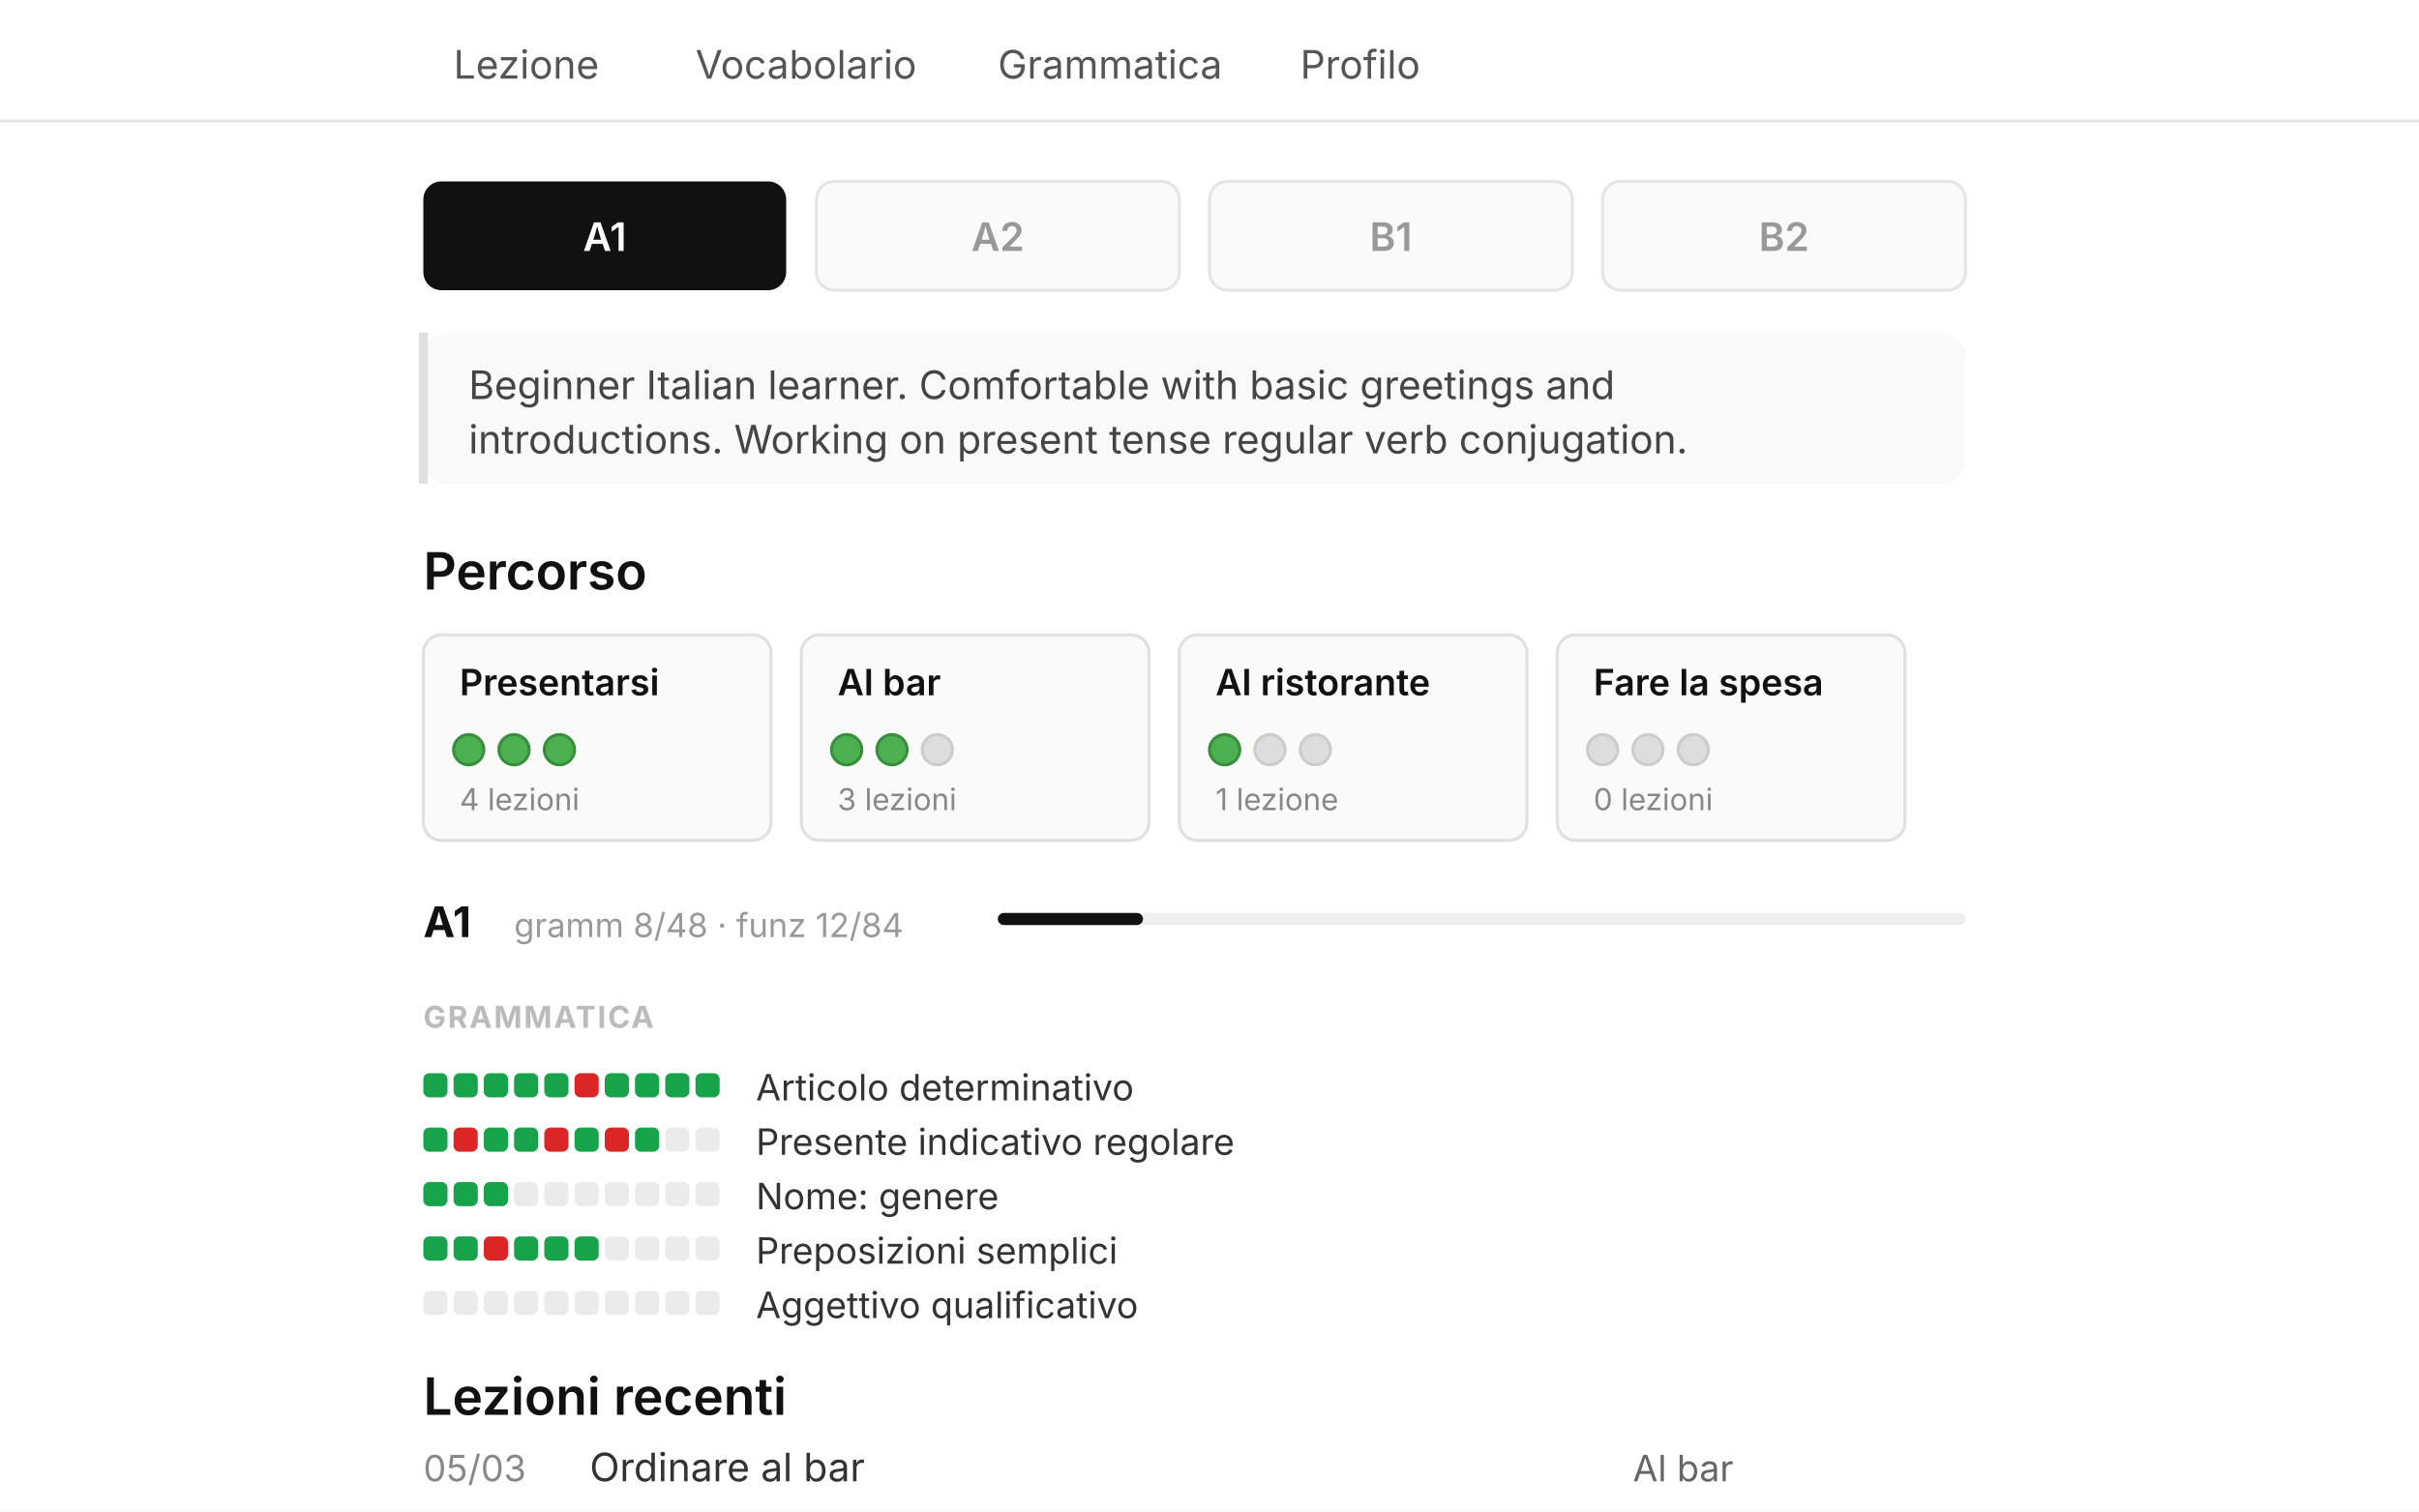
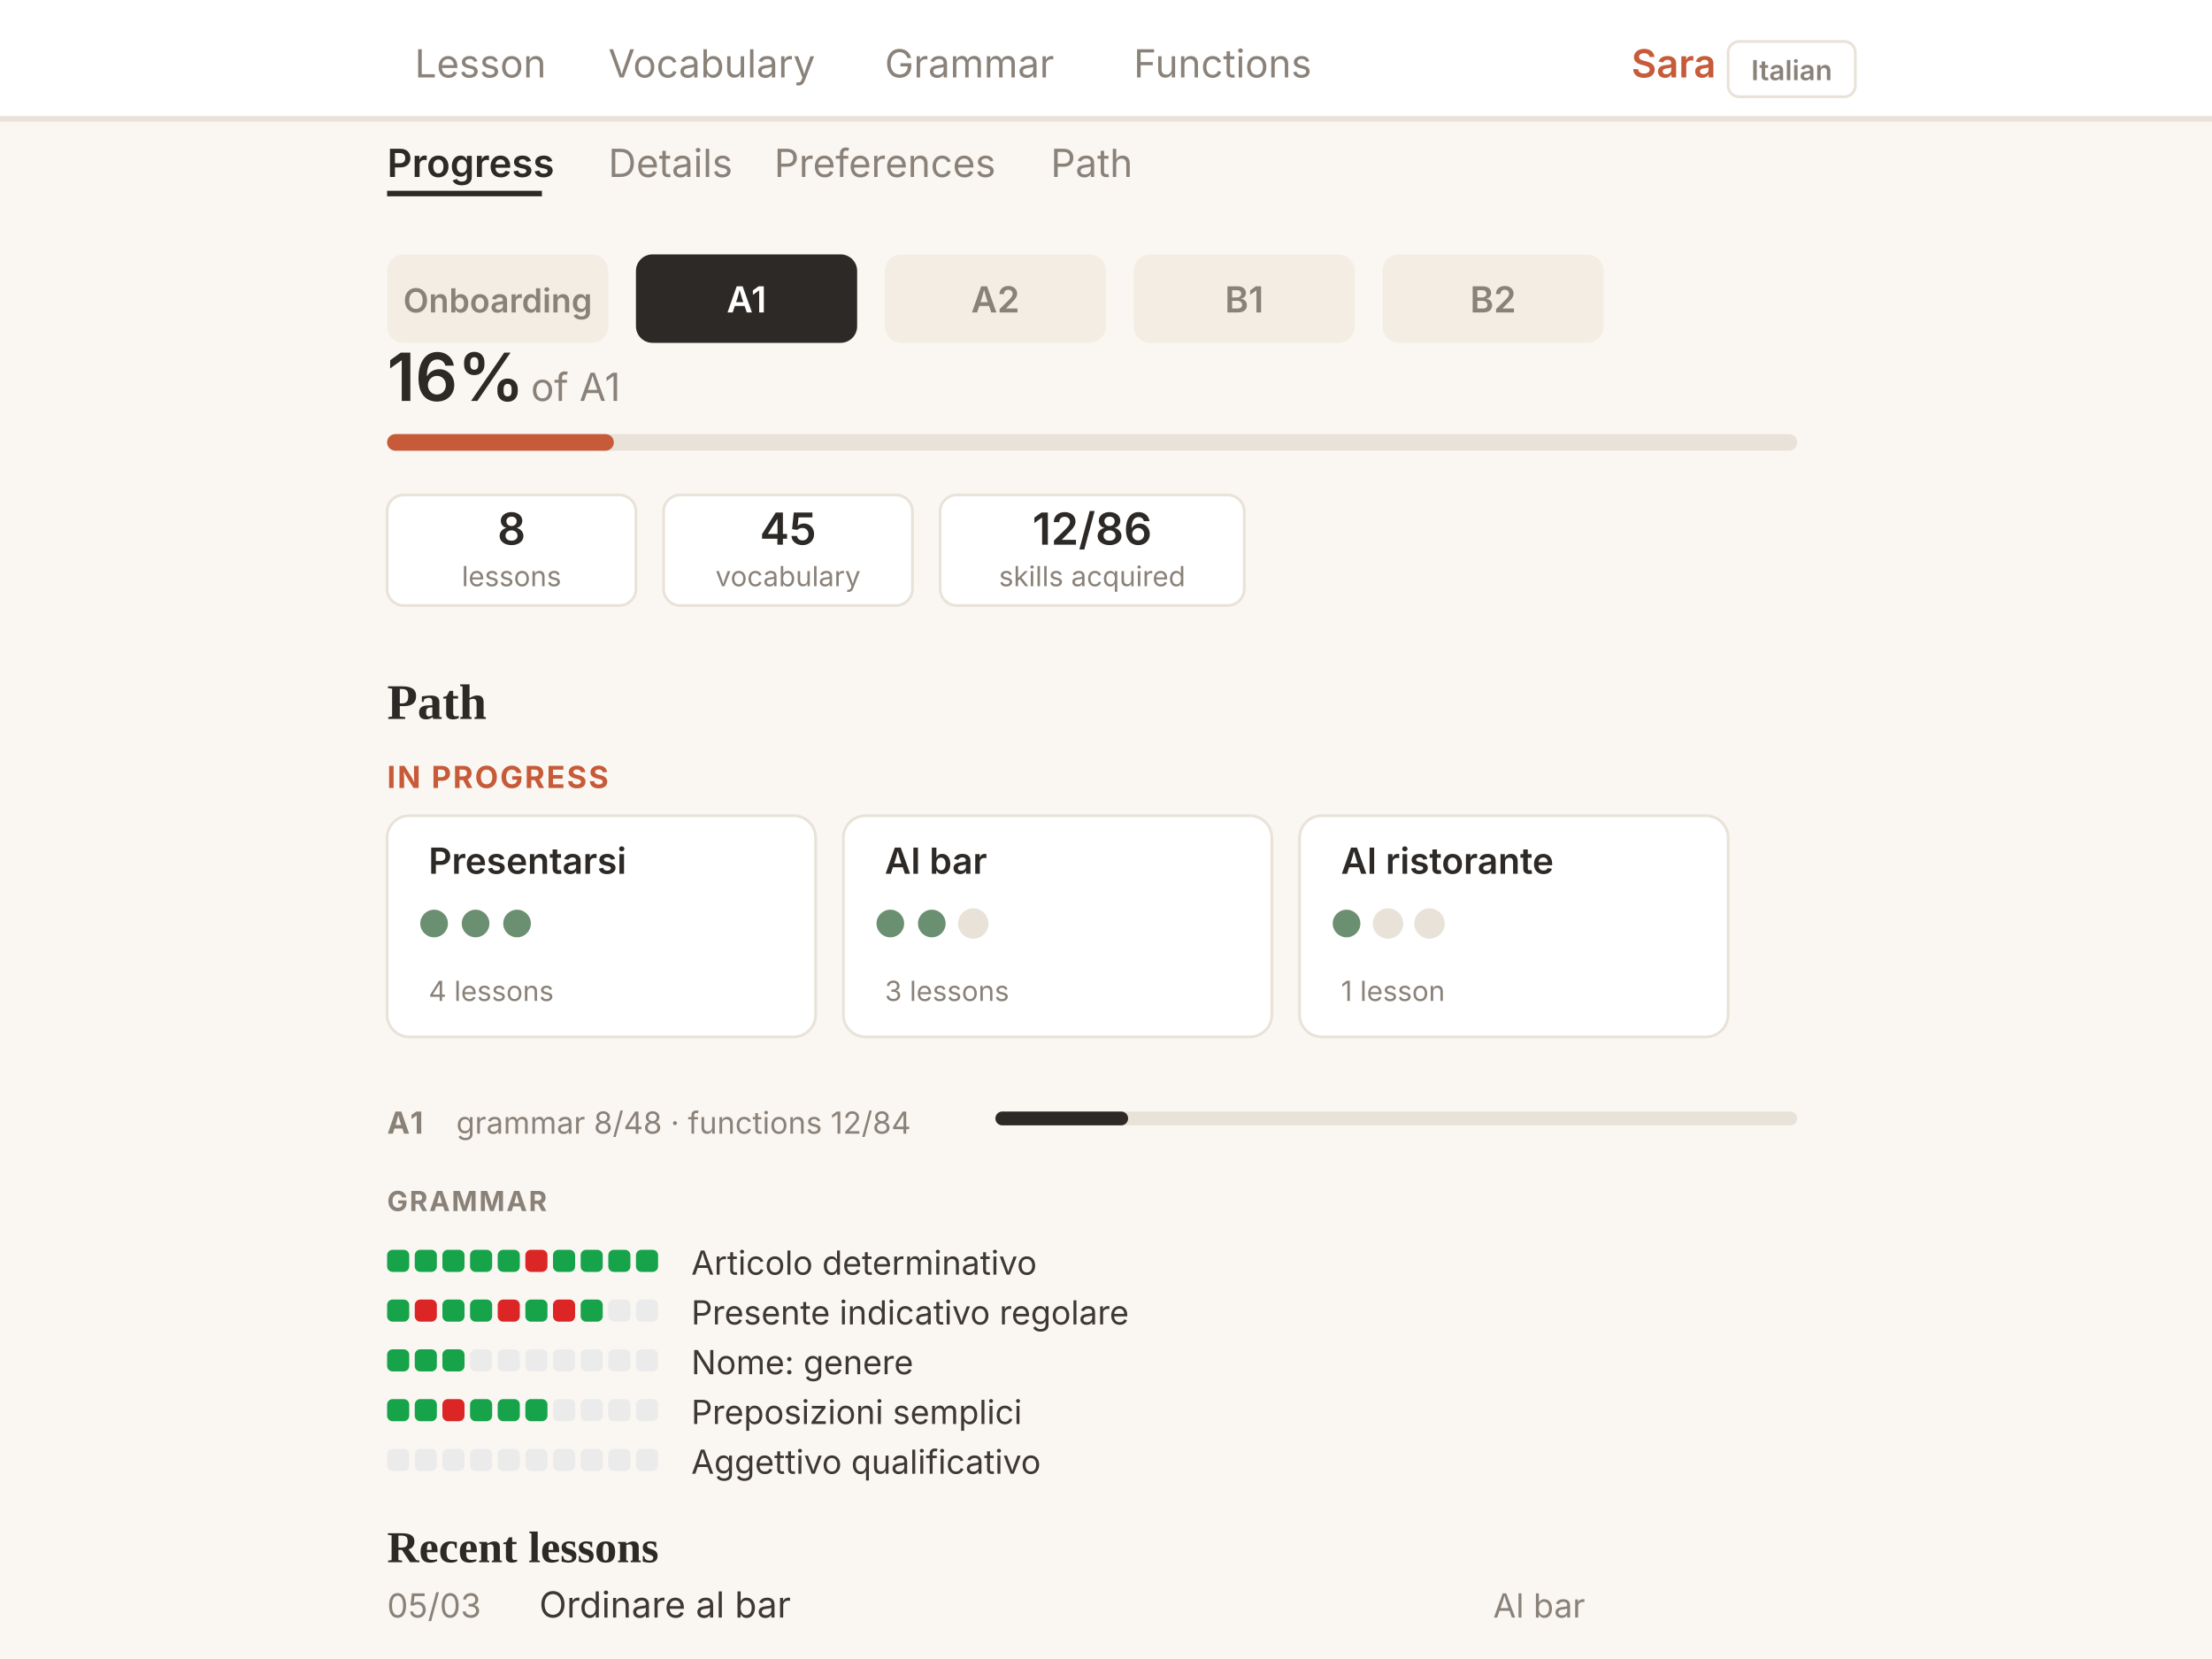
- <svg xmlns="http://www.w3.org/2000/svg" viewBox="0 0 800 500" fill="none">
+ <svg xmlns="http://www.w3.org/2000/svg" viewBox="0 0 800 600" fill="none">
  <defs>
    <style>
      text { font-family: system-ui, -apple-system, sans-serif; }
+       .serif { font-family: Georgia, 'Times New Roman', serif; }
    </style>
  </defs>
-   <rect width="800" height="500" fill="#fff" />
-   <rect width="800" height="40" fill="#fff" />
-   <line x1="0" y1="40" x2="800" y2="40" stroke="#e5e5e5" />
-   <text x="150" y="26" font-size="13" fill="#555">Lezione</text>
-   <text x="230" y="26" font-size="13" fill="#555">Vocabolario</text>
-   <text x="330" y="26" font-size="13" fill="#555">Grammatica</text>
-   <text x="430" y="26" font-size="13" fill="#555">Profilo</text>
-   <rect x="140" y="60" width="120" height="36" rx="6" fill="#111" />
-   <text x="200" y="83" font-size="13" font-weight="600" fill="#fff" text-anchor="middle">A1</text>
-   <rect x="270" y="60" width="120" height="36" rx="6" fill="#fafafa" stroke="#e5e5e5" />
-   <text x="330" y="83" font-size="13" font-weight="600" fill="#999" text-anchor="middle">A2</text>
-   <rect x="400" y="60" width="120" height="36" rx="6" fill="#fafafa" stroke="#e5e5e5" />
-   <text x="460" y="83" font-size="13" font-weight="600" fill="#999" text-anchor="middle">B1</text>
-   <rect x="530" y="60" width="120" height="36" rx="6" fill="#fafafa" stroke="#e5e5e5" />
-   <text x="590" y="83" font-size="13" font-weight="600" fill="#999" text-anchor="middle">B2</text>
-   <rect x="140" y="110" width="510" height="50" rx="8" fill="#f9f9f9" />
-   <line x1="140" y1="110" x2="140" y2="160" stroke="#e0e0e0" stroke-width="3" />
-   <text x="155" y="132" font-size="13" fill="#444">
-     <tspan x="155" dy="0">Beginner Italian learner. Comfortable with basic greetings and</tspan>
-     <tspan x="155" dy="18">introductions. Working on present tense regular verb conjugation.</tspan>
-   </text>
-   <text x="140" y="195" font-size="17" font-weight="600" fill="#111">Percorso</text>
-   <rect x="140" y="210" width="115" height="68" rx="6" fill="#fafafa" stroke="#e0e0e0" />
-   <text x="152" y="230" font-size="12" font-weight="600" fill="#111">Presentarsi</text>
-   <circle cx="155" cy="248" r="5" fill="#4caf50" stroke="#388e3c" />
-   <circle cx="170" cy="248" r="5" fill="#4caf50" stroke="#388e3c" />
-   <circle cx="185" cy="248" r="5" fill="#4caf50" stroke="#388e3c" />
-   <text x="152" y="268" font-size="10" fill="#888">4 lezioni</text>
-   <rect x="265" y="210" width="115" height="68" rx="6" fill="#fafafa" stroke="#e0e0e0" />
-   <text x="277" y="230" font-size="12" font-weight="600" fill="#111">Al bar</text>
-   <circle cx="280" cy="248" r="5" fill="#4caf50" stroke="#388e3c" />
-   <circle cx="295" cy="248" r="5" fill="#4caf50" stroke="#388e3c" />
-   <circle cx="310" cy="248" r="5" fill="#ddd" stroke="#ccc" />
-   <text x="277" y="268" font-size="10" fill="#888">3 lezioni</text>
-   <rect x="390" y="210" width="115" height="68" rx="6" fill="#fafafa" stroke="#e0e0e0" />
-   <text x="402" y="230" font-size="12" font-weight="600" fill="#111">Al ristorante</text>
-   <circle cx="405" cy="248" r="5" fill="#4caf50" stroke="#388e3c" />
-   <circle cx="420" cy="248" r="5" fill="#ddd" stroke="#ccc" />
-   <circle cx="435" cy="248" r="5" fill="#ddd" stroke="#ccc" />
-   <text x="402" y="268" font-size="10" fill="#888">1 lezione</text>
-   <rect x="515" y="210" width="115" height="68" rx="6" fill="#fafafa" stroke="#e0e0e0" />
-   <text x="527" y="230" font-size="12" font-weight="600" fill="#111">Fare la spesa</text>
-   <circle cx="530" cy="248" r="5" fill="#ddd" stroke="#ccc" />
-   <circle cx="545" cy="248" r="5" fill="#ddd" stroke="#ccc" />
-   <circle cx="560" cy="248" r="5" fill="#ddd" stroke="#ccc" />
-   <text x="527" y="268" font-size="10" fill="#888">0 lezioni</text>
-   <text x="140" y="310" font-size="14" font-weight="700" fill="#111">A1</text>
-   <text x="170" y="310" font-size="11" fill="#999">gramm 8/48 · funz 12/84</text>
-   <rect x="330" y="302" width="320" height="4" rx="2" fill="#eee" />
-   <rect x="330" y="302" width="48" height="4" rx="2" fill="#111" />
-   <text x="140" y="340" font-size="10" font-weight="700" fill="#bbb" letter-spacing="0.06em">GRAMMATICA</text>
-   <g transform="translate(140, 355)">
+   <rect width="800" height="600" fill="#FAF7F2" />
+   <rect width="800" height="44" fill="#fff" />
+   <line x1="0" y1="43" x2="800" y2="43" stroke="#E8E2D9" stroke-width="2" />
+   <text x="150" y="28" font-size="14" fill="#8A8279">Lesson</text>
+   <text x="220" y="28" font-size="14" fill="#8A8279">Vocabulary</text>
+   <text x="320" y="28" font-size="14" fill="#8A8279">Grammar</text>
+   <text x="410" y="28" font-size="14" fill="#8A8279">Functions</text>
+   <text x="590" y="28" font-size="14" font-weight="600" fill="#C75B39">Sara</text>
+   <rect x="625" y="15" width="46" height="20" rx="4" fill="none" stroke="#E8E2D9" />
+   <text x="648" y="29" font-size="10" font-weight="600" fill="#8A8279" text-anchor="middle">Italian</text>
+   <g transform="translate(140, 64)">
+     <text x="0" y="0" font-size="14" font-weight="600" fill="#2D2926">Progress</text>
+     <line x1="0" y1="6" x2="56" y2="6" stroke="#2D2926" stroke-width="2" />
+     <text x="80" y="0" font-size="14" fill="#8A8279">Details</text>
+     <text x="140" y="0" font-size="14" fill="#8A8279">Preferences</text>
+     <text x="240" y="0" font-size="14" fill="#8A8279">Path</text>
+   </g>
+   <g transform="translate(140, 92)">
+     <rect x="0" y="0" width="80" height="32" rx="6" fill="#F3EDE4" />
+     <text x="40" y="21" font-size="12" font-weight="600" fill="#8A8279" text-anchor="middle">Onboarding</text>
+     <rect x="90" y="0" width="80" height="32" rx="6" fill="#2D2926" />
+     <text x="130" y="21" font-size="13" font-weight="600" fill="#fff" text-anchor="middle">A1</text>
+     <rect x="180" y="0" width="80" height="32" rx="6" fill="#F3EDE4" />
+     <text x="220" y="21" font-size="13" font-weight="600" fill="#8A8279" text-anchor="middle">A2</text>
+     <rect x="270" y="0" width="80" height="32" rx="6" fill="#F3EDE4" />
+     <text x="310" y="21" font-size="13" font-weight="600" fill="#8A8279" text-anchor="middle">B1</text>
+     <rect x="360" y="0" width="80" height="32" rx="6" fill="#F3EDE4" />
+     <text x="400" y="21" font-size="13" font-weight="600" fill="#8A8279" text-anchor="middle">B2</text>
+   </g>
+   <g transform="translate(140, 145)">
+     <text x="0" y="0" font-size="24" font-weight="600" fill="#2D2926">16%</text>
+     <text x="52" y="0" font-size="14" fill="#8A8279"> of A1</text>
+     <rect x="0" y="12" width="510" height="6" rx="3" fill="#E8E2D9" />
+     <rect x="0" y="12" width="82" height="6" rx="3" fill="#C75B39" />
+     <g transform="translate(0, 34)">
+       <rect x="0" y="0" width="90" height="40" rx="6" fill="#fff" stroke="#E8E2D9" />
+       <text x="45" y="18" font-size="16" font-weight="600" fill="#2D2926" text-anchor="middle">8</text>
+       <text x="45" y="33" font-size="10" fill="#8A8279" text-anchor="middle">lessons</text>
+       <rect x="100" y="0" width="90" height="40" rx="6" fill="#fff" stroke="#E8E2D9" />
+       <text x="145" y="18" font-size="16" font-weight="600" fill="#2D2926" text-anchor="middle">45</text>
+       <text x="145" y="33" font-size="10" fill="#8A8279" text-anchor="middle">vocabulary</text>
+       <rect x="200" y="0" width="110" height="40" rx="6" fill="#fff" stroke="#E8E2D9" />
+       <text x="255" y="18" font-size="16" font-weight="600" fill="#2D2926" text-anchor="middle">12/86</text>
+       <text x="255" y="33" font-size="10" fill="#8A8279" text-anchor="middle">skills acquired</text>
+     </g>
+   </g>
+   <text x="140" y="260" class="serif" font-size="18" font-weight="600" fill="#2D2926">Path</text>
+   <text x="140" y="285" font-size="11" font-weight="700" fill="#C75B39" letter-spacing="0.06em">IN PROGRESS</text>
+   <rect x="140" y="295" width="155" height="80" rx="8" fill="#fff" stroke="#E8E2D9" />
+   <text x="155" y="316" font-size="13" font-weight="600" fill="#2D2926">Presentarsi</text>
+   <circle cx="157" cy="334" r="5" fill="#6B8F71" />
+   <circle cx="172" cy="334" r="5" fill="#6B8F71" />
+   <circle cx="187" cy="334" r="5" fill="#6B8F71" />
+   <text x="155" y="362" font-size="10" fill="#8A8279">4 lessons</text>
+   <rect x="305" y="295" width="155" height="80" rx="8" fill="#fff" stroke="#E8E2D9" />
+   <text x="320" y="316" font-size="13" font-weight="600" fill="#2D2926">Al bar</text>
+   <circle cx="322" cy="334" r="5" fill="#6B8F71" />
+   <circle cx="337" cy="334" r="5" fill="#6B8F71" />
+   <circle cx="352" cy="334" r="5" fill="#E8E2D9" stroke="#E8E2D9" />
+   <text x="320" y="362" font-size="10" fill="#8A8279">3 lessons</text>
+   <rect x="470" y="295" width="155" height="80" rx="8" fill="#fff" stroke="#E8E2D9" />
+   <text x="485" y="316" font-size="13" font-weight="600" fill="#2D2926">Al ristorante</text>
+   <circle cx="487" cy="334" r="5" fill="#6B8F71" />
+   <circle cx="502" cy="334" r="5" fill="#E8E2D9" stroke="#E8E2D9" />
+   <circle cx="517" cy="334" r="5" fill="#E8E2D9" stroke="#E8E2D9" />
+   <text x="485" y="362" font-size="10" fill="#8A8279">1 lesson</text>
+   <text x="140" y="410" font-size="11" font-weight="700" fill="#8A8279" letter-spacing="0.06em">A1</text>
+   <text x="165" y="410" font-size="11" fill="#8A8279">grammar 8/48 · functions 12/84</text>
+   <rect x="360" y="402" width="290" height="5" rx="2.5" fill="#E8E2D9" />
+   <rect x="360" y="402" width="48" height="5" rx="2.5" fill="#2D2926" />
+   <text x="140" y="438" font-size="10" font-weight="700" fill="#8A8279" letter-spacing="0.06em">GRAMMAR</text>
+   <g transform="translate(140, 452)">
    <rect x="0" y="0" width="8" height="8" rx="2" fill="#16a34a" />
    <rect x="10" y="0" width="8" height="8" rx="2" fill="#16a34a" />
    <rect x="20" y="0" width="8" height="8" rx="2" fill="#16a34a" />
    <rect x="30" y="0" width="8" height="8" rx="2" fill="#16a34a" />
    <rect x="40" y="0" width="8" height="8" rx="2" fill="#16a34a" />
    <rect x="50" y="0" width="8" height="8" rx="2" fill="#dc2626" />
    <rect x="60" y="0" width="8" height="8" rx="2" fill="#16a34a" />
    <rect x="70" y="0" width="8" height="8" rx="2" fill="#16a34a" />
    <rect x="80" y="0" width="8" height="8" rx="2" fill="#16a34a" />
    <rect x="90" y="0" width="8" height="8" rx="2" fill="#16a34a" />
-     <text x="110" y="9" font-size="12" fill="#333">Articolo determinativo</text>
+     <text x="110" y="9" font-size="12" fill="#3D3833">Articolo determinativo</text>
  </g>
-   <g transform="translate(140, 373)">
+   <g transform="translate(140, 470)">
    <rect x="0" y="0" width="8" height="8" rx="2" fill="#16a34a" />
    <rect x="10" y="0" width="8" height="8" rx="2" fill="#dc2626" />
    <rect x="20" y="0" width="8" height="8" rx="2" fill="#16a34a" />
    <rect x="30" y="0" width="8" height="8" rx="2" fill="#16a34a" />
    <rect x="40" y="0" width="8" height="8" rx="2" fill="#dc2626" />
    <rect x="50" y="0" width="8" height="8" rx="2" fill="#16a34a" />
    <rect x="60" y="0" width="8" height="8" rx="2" fill="#dc2626" />
    <rect x="70" y="0" width="8" height="8" rx="2" fill="#16a34a" />
    <rect x="80" y="0" width="8" height="8" rx="2" fill="#ebebeb" />
    <rect x="90" y="0" width="8" height="8" rx="2" fill="#ebebeb" />
-     <text x="110" y="9" font-size="12" fill="#333">Presente indicativo regolare</text>
+     <text x="110" y="9" font-size="12" fill="#3D3833">Presente indicativo regolare</text>
  </g>
-   <g transform="translate(140, 391)">
+   <g transform="translate(140, 488)">
    <rect x="0" y="0" width="8" height="8" rx="2" fill="#16a34a" />
    <rect x="10" y="0" width="8" height="8" rx="2" fill="#16a34a" />
    <rect x="20" y="0" width="8" height="8" rx="2" fill="#16a34a" />
    <rect x="30" y="0" width="8" height="8" rx="2" fill="#ebebeb" />
    <rect x="40" y="0" width="8" height="8" rx="2" fill="#ebebeb" />
    <rect x="50" y="0" width="8" height="8" rx="2" fill="#ebebeb" />
    <rect x="60" y="0" width="8" height="8" rx="2" fill="#ebebeb" />
    <rect x="70" y="0" width="8" height="8" rx="2" fill="#ebebeb" />
    <rect x="80" y="0" width="8" height="8" rx="2" fill="#ebebeb" />
    <rect x="90" y="0" width="8" height="8" rx="2" fill="#ebebeb" />
-     <text x="110" y="9" font-size="12" fill="#333">Nome: genere</text>
+     <text x="110" y="9" font-size="12" fill="#3D3833">Nome: genere</text>
  </g>
-   <g transform="translate(140, 409)">
+   <g transform="translate(140, 506)">
    <rect x="0" y="0" width="8" height="8" rx="2" fill="#16a34a" />
    <rect x="10" y="0" width="8" height="8" rx="2" fill="#16a34a" />
    <rect x="20" y="0" width="8" height="8" rx="2" fill="#dc2626" />
    <rect x="30" y="0" width="8" height="8" rx="2" fill="#16a34a" />
    <rect x="40" y="0" width="8" height="8" rx="2" fill="#16a34a" />
    <rect x="50" y="0" width="8" height="8" rx="2" fill="#16a34a" />
    <rect x="60" y="0" width="8" height="8" rx="2" fill="#ebebeb" />
    <rect x="70" y="0" width="8" height="8" rx="2" fill="#ebebeb" />
    <rect x="80" y="0" width="8" height="8" rx="2" fill="#ebebeb" />
    <rect x="90" y="0" width="8" height="8" rx="2" fill="#ebebeb" />
-     <text x="110" y="9" font-size="12" fill="#333">Preposizioni semplici</text>
+     <text x="110" y="9" font-size="12" fill="#3D3833">Preposizioni semplici</text>
  </g>
-   <g transform="translate(140, 427)">
+   <g transform="translate(140, 524)">
    <rect x="0" y="0" width="8" height="8" rx="2" fill="#ebebeb" />
    <rect x="10" y="0" width="8" height="8" rx="2" fill="#ebebeb" />
    <rect x="20" y="0" width="8" height="8" rx="2" fill="#ebebeb" />
    <rect x="30" y="0" width="8" height="8" rx="2" fill="#ebebeb" />
    <rect x="40" y="0" width="8" height="8" rx="2" fill="#ebebeb" />
    <rect x="50" y="0" width="8" height="8" rx="2" fill="#ebebeb" />
    <rect x="60" y="0" width="8" height="8" rx="2" fill="#ebebeb" />
    <rect x="70" y="0" width="8" height="8" rx="2" fill="#ebebeb" />
    <rect x="80" y="0" width="8" height="8" rx="2" fill="#ebebeb" />
    <rect x="90" y="0" width="8" height="8" rx="2" fill="#ebebeb" />
-     <text x="110" y="9" font-size="12" fill="#333">Aggettivo qualificativo</text>
+     <text x="110" y="9" font-size="12" fill="#3D3833">Aggettivo qualificativo</text>
  </g>
-   <text x="140" y="468" font-size="17" font-weight="600" fill="#111">Lezioni recenti</text>
-   <text x="140" y="490" font-size="12" fill="#888">05/03</text>
-   <text x="195" y="490" font-size="13" fill="#333">Ordinare al bar</text>
-   <text x="540" y="490" font-size="12" fill="#666">Al bar</text>
+   <text x="140" y="565" class="serif" font-size="16" font-weight="600" fill="#2D2926">Recent lessons</text>
+   <text x="140" y="585" font-size="12" fill="#8A8279">05/03</text>
+   <text x="195" y="585" font-size="13" fill="#3D3833">Ordinare al bar</text>
+   <text x="540" y="585" font-size="12" fill="#8A8279">Al bar</text>
</svg>
